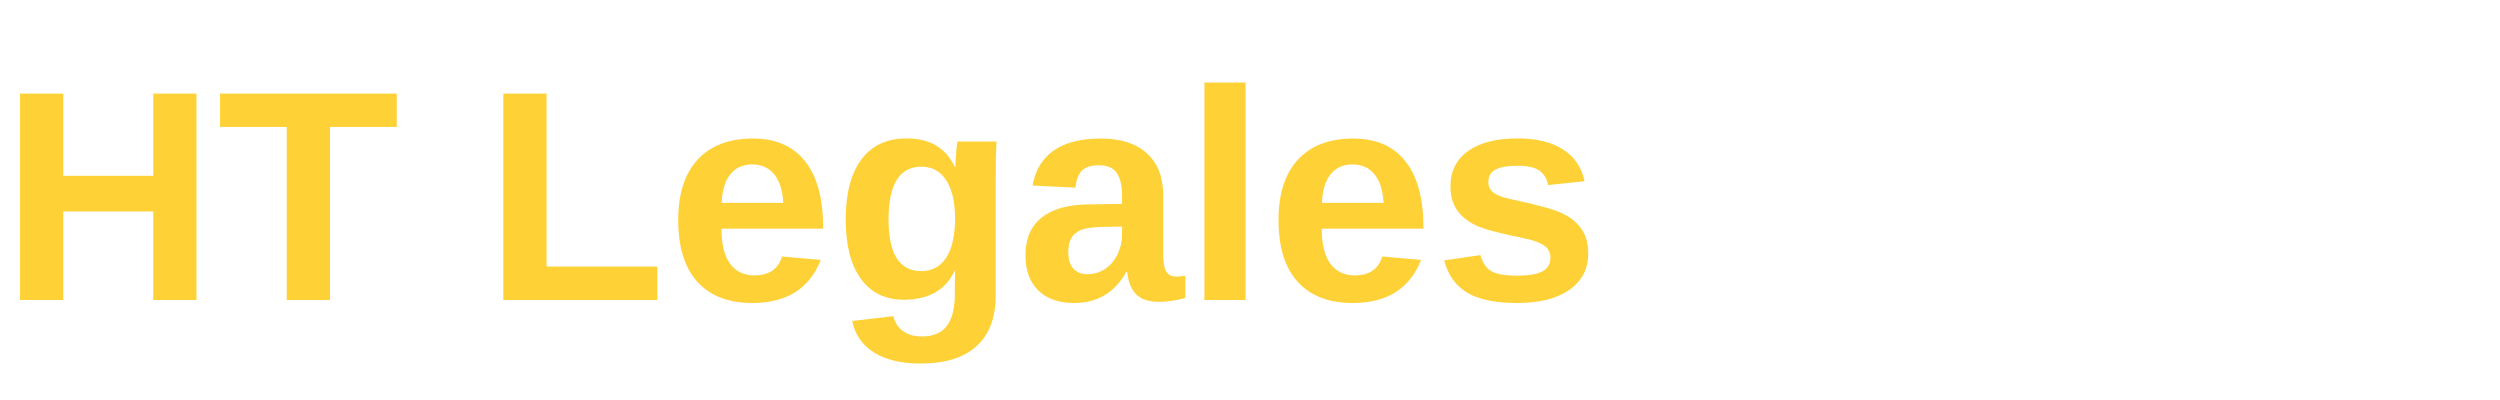
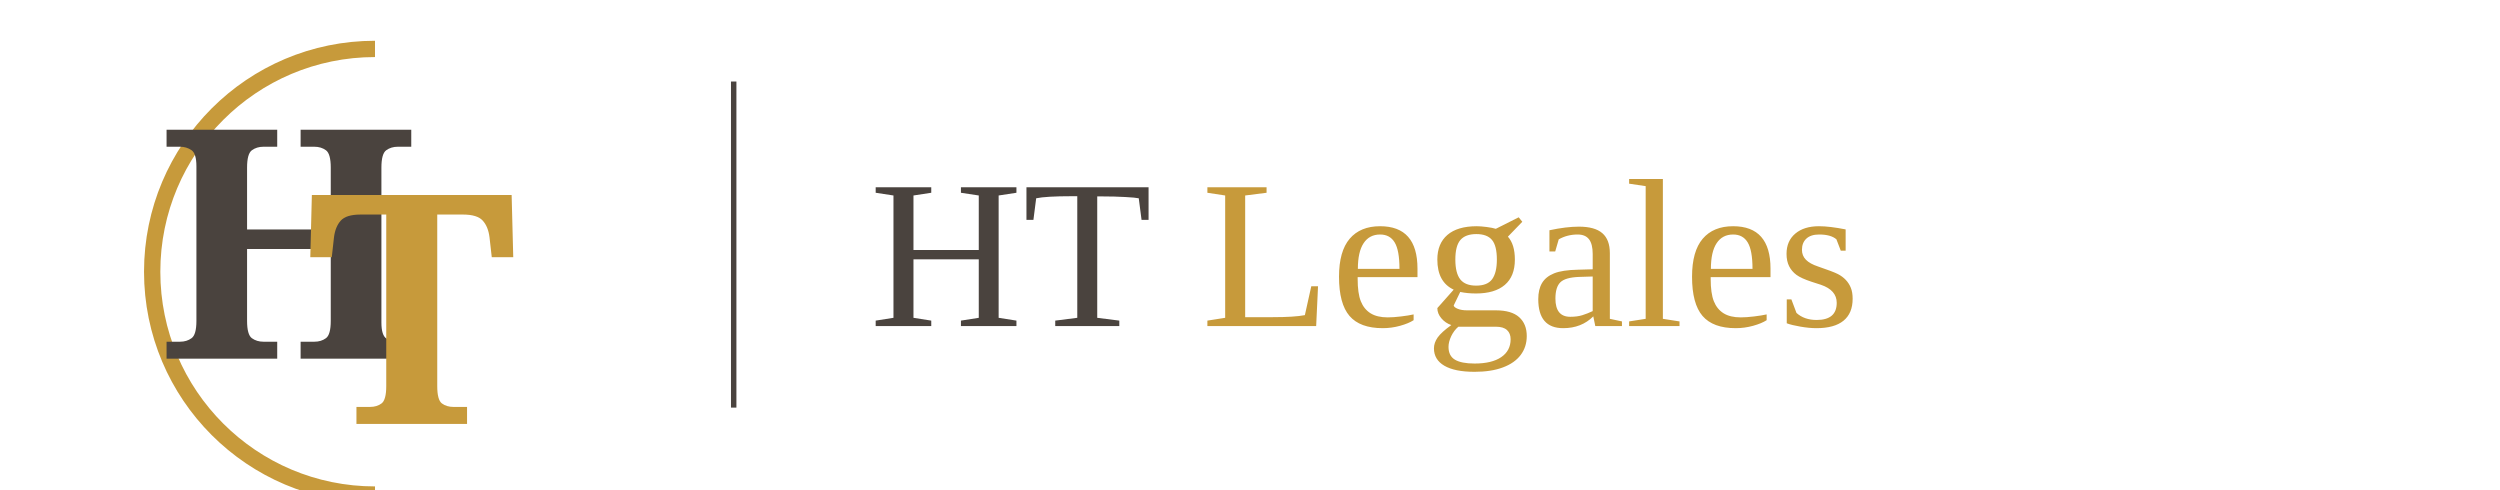
- <svg xmlns="http://www.w3.org/2000/svg" viewBox="0 0 300 48">
-   <text x="0" y="36" font-family="Montserrat, Arial, sans-serif" font-size="36" font-weight="700" fill="#fed136">HT Legales</text>
+ <svg xmlns="http://www.w3.org/2000/svg" viewBox="0 0 920 180">
+   <defs>
+     <style>
+             .gold{fill:#c79a3b;}
+             .dark{fill:#4a433e;}
+             .line{stroke:#4a433e;stroke-width:2;}
+             .title{
+                 font-family: "Georgia","Times New Roman",serif;
+                 font-size:78px;
+                 fill:#4a433e;
+             }
+             .goldText{
+                 fill:#c79a3b;
+             }
+         </style>
+   </defs>
+   <g transform="translate(10,10)">
+     <path d="M128 8                  A82 82 0 1 0 128 172" fill="none" stroke="#c79a3b" stroke-width="6" />
+     <text x="48" y="122" font-family="Georgia" font-size="118" font-weight="bold" fill="#4a433e">H</text>
+     <text x="103" y="146" font-family="Georgia" font-size="118" font-weight="bold" fill="#c79a3b">T</text>
+   </g>
+   <line x1="270" y1="30" x2="270" y2="150" class="line" />
+   <text x="320" y="120" class="title">
+         HT <tspan class="goldText">Legales</tspan>
+   </text>
</svg>
